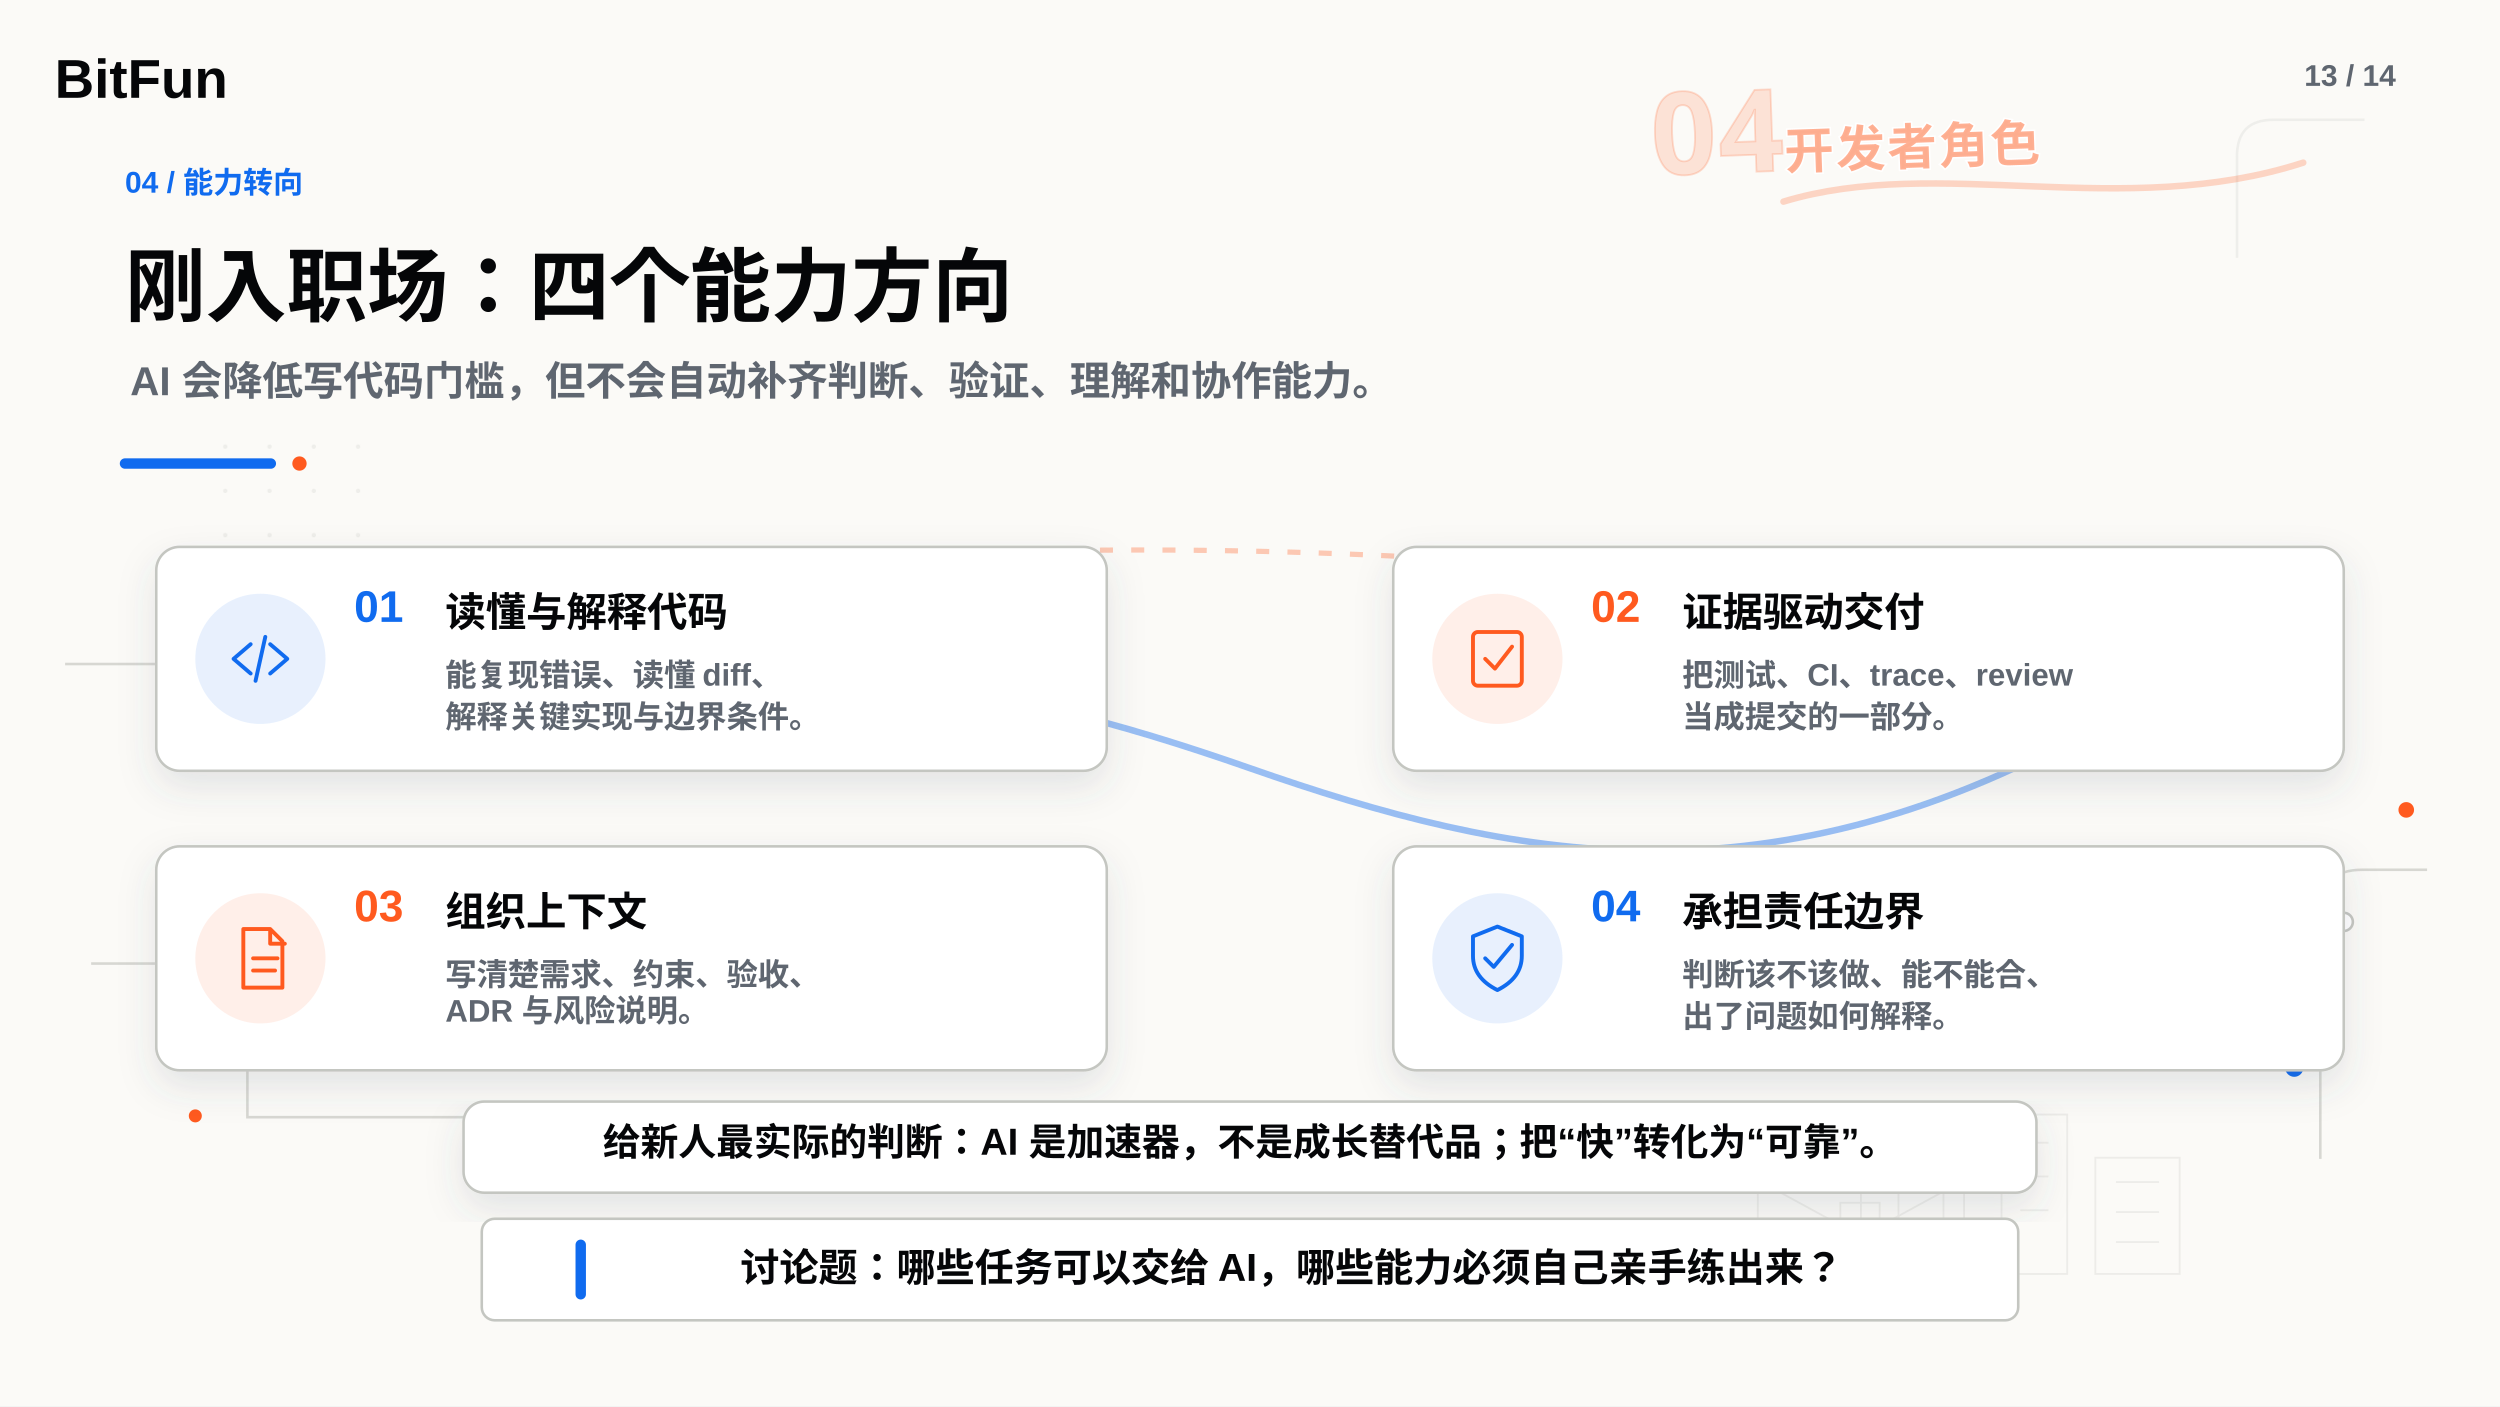
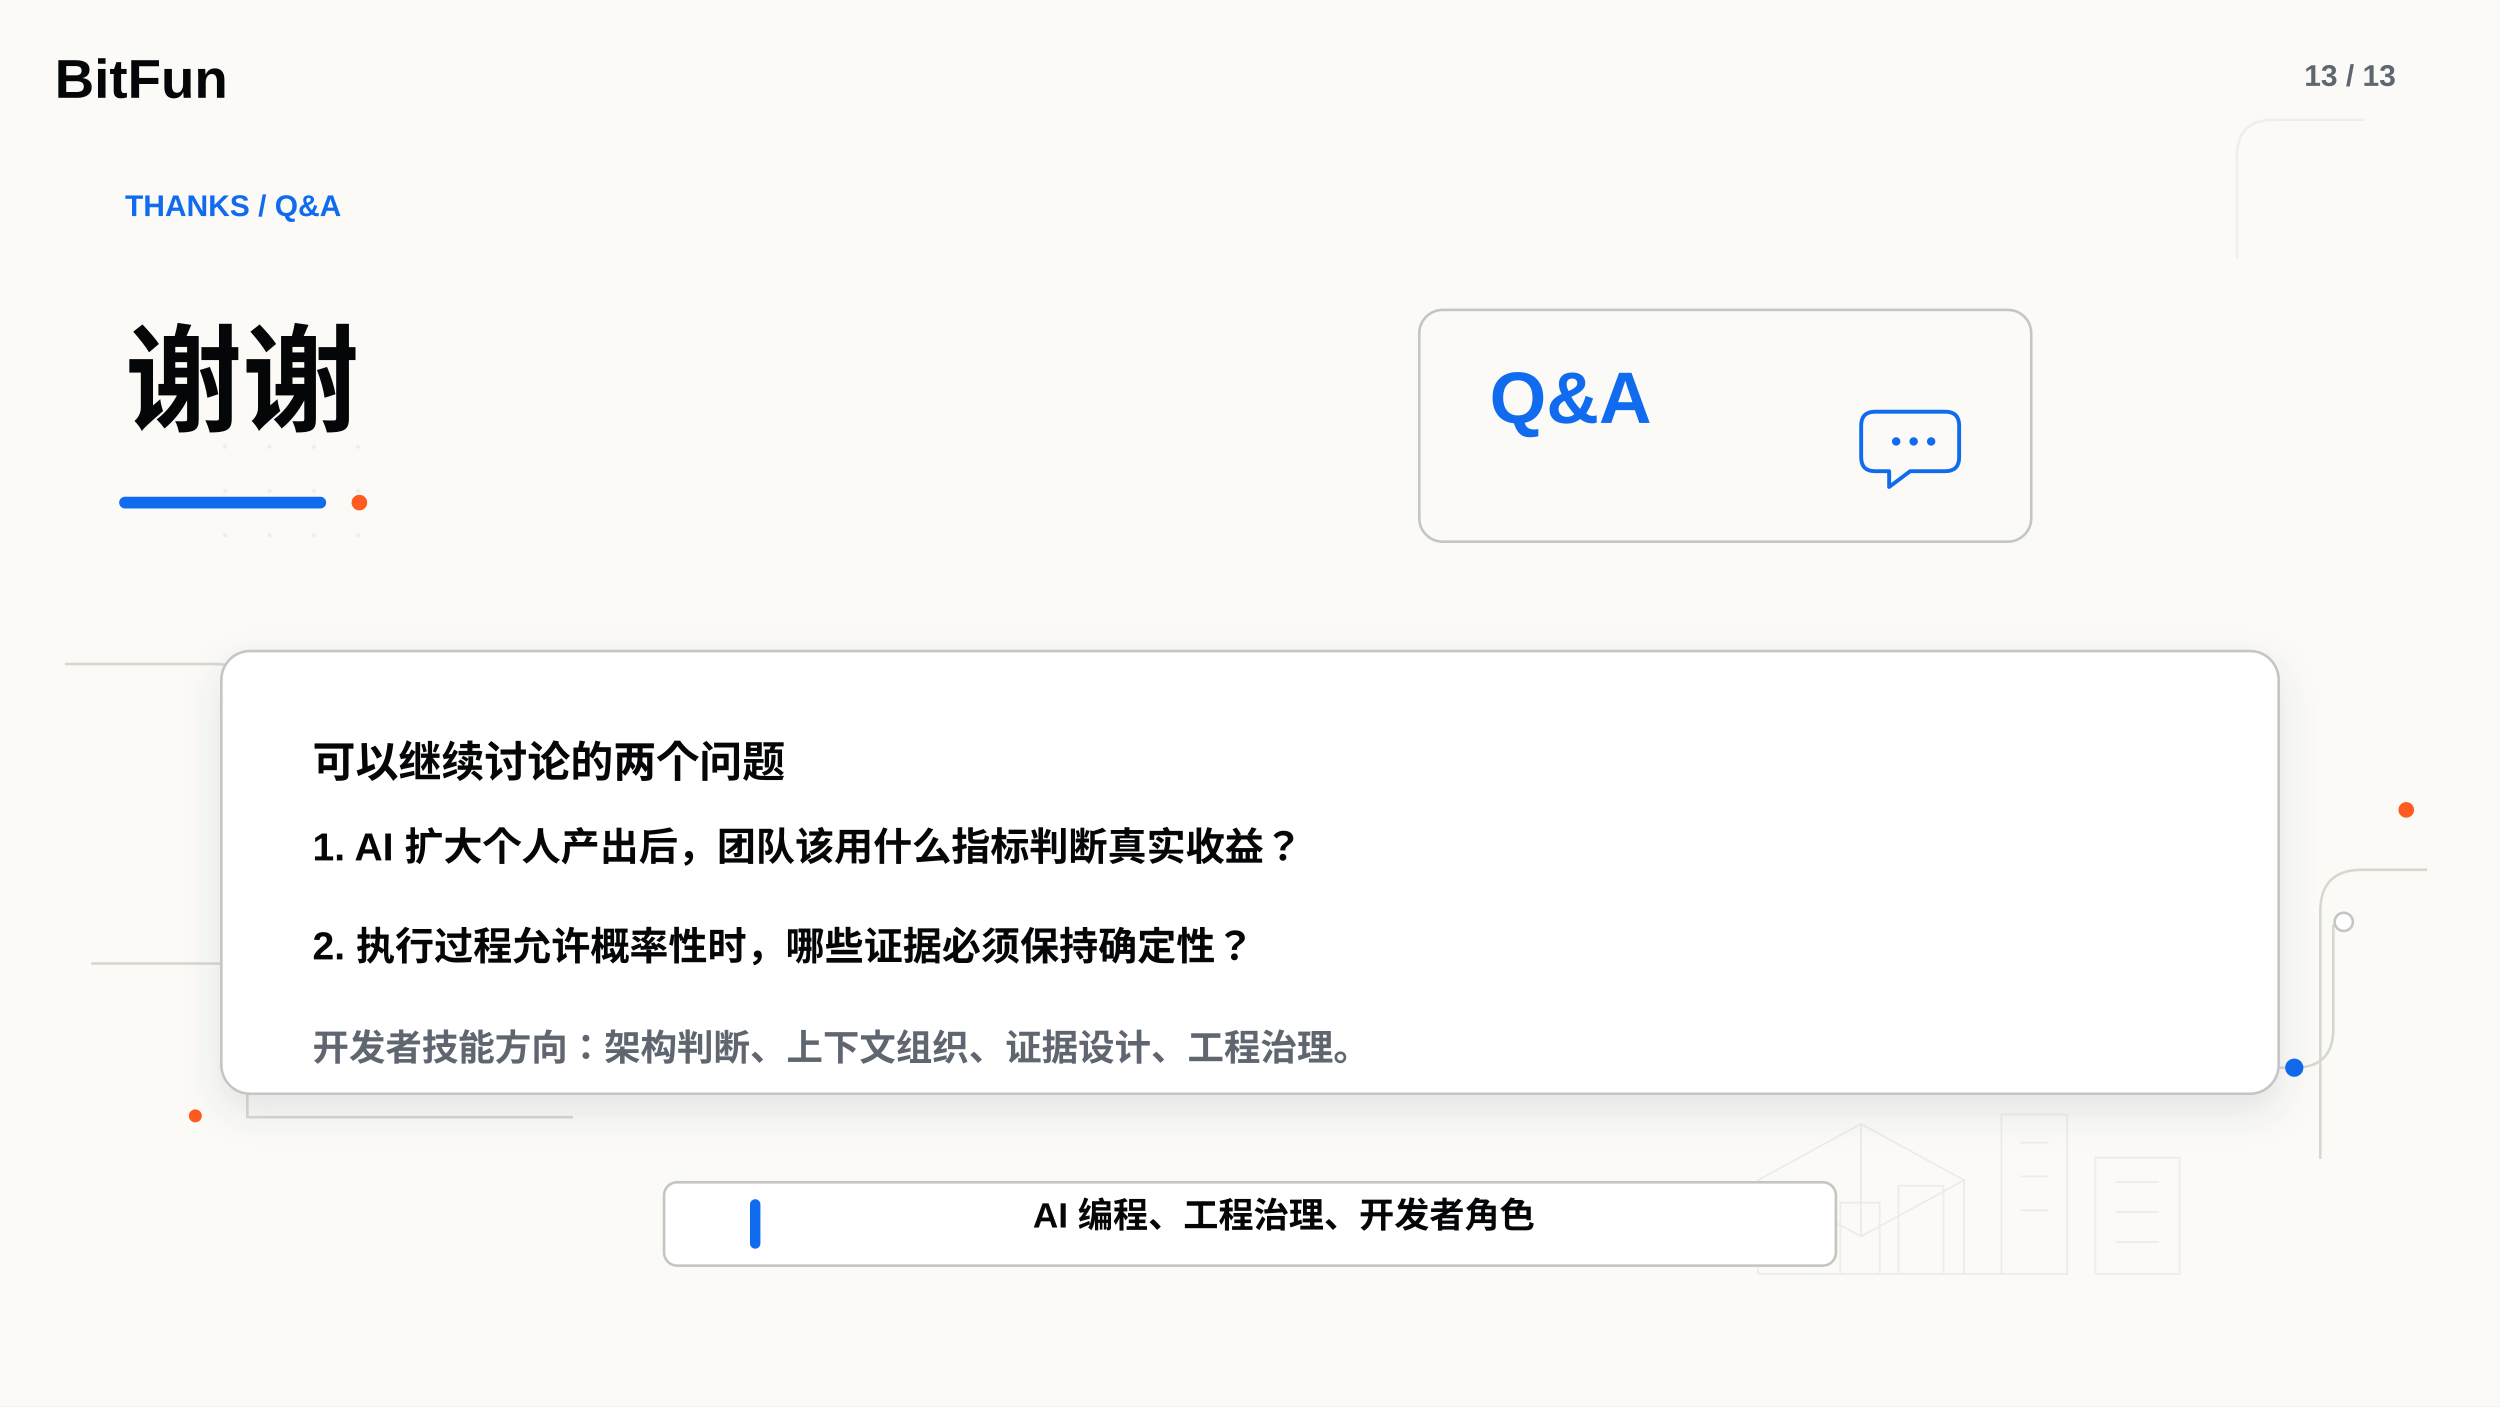
<svg xmlns="http://www.w3.org/2000/svg" width="1920" height="1080" viewBox="0 0 1920 1080">
  <defs>
    <pattern id="lightDots" width="34" height="34" patternUnits="userSpaceOnUse">
      <circle cx="3" cy="3" r="1.7" fill="#C4C6C1" opacity="0.55" />
    </pattern>
    <filter id="paperShadow" x="-18%" y="-18%" width="136%" height="150%">
      <feDropShadow dx="0" dy="12" stdDeviation="14" flood-color="#4B5563" flood-opacity="0.13" />
    </filter>
    <marker id="arrowBlue" markerWidth="12" markerHeight="12" refX="9" refY="6" orient="auto" markerUnits="strokeWidth">
      <path d="M2 2 L10 6 L2 10" fill="none" stroke="#106BEF" stroke-width="2" />
    </marker>
    <marker id="arrowGray" markerWidth="12" markerHeight="12" refX="9" refY="6" orient="auto" markerUnits="strokeWidth">
      <path d="M2 2 L10 6 L2 10" fill="none" stroke="#A5A9AE" stroke-width="2" />
    </marker>
  </defs>
  <rect width="1920" height="1080" fill="#FBFAF7" />
  <path d="M1816 92 h-70 q-28 0 -28 28 v78" stroke="#D7D7D2" stroke-width="2" fill="none" opacity="0.34" />
  <path d="M1782 890 v-190 q0 -32 32 -32 h50" stroke="#D7D7D2" stroke-width="2" fill="none" />
  <path d="M1650 820 h112 q30 0 30 -30 v-80" stroke="#D7D7D2" stroke-width="2" fill="none" />
  <circle cx="1800" cy="708" r="7" fill="#FFFFFF" stroke="#C4C6C1" stroke-width="2" />
  <circle cx="1762" cy="820" r="7" fill="#106BEF" />
  <circle cx="1848" cy="622" r="6" fill="#FF5A1F" />
  <rect x="1378" y="720" width="180" height="120" fill="url(#lightDots)" opacity="0.48" />
  <rect x="152" y="318" width="128" height="96" fill="url(#lightDots)" opacity="0.42" />
  <path d="M70 740 h120 v118 h250" stroke="#D7D7D2" stroke-width="2" fill="none" />
  <path d="M50 510 h116 q26 0 26 26 v52" stroke="#D7D7D2" stroke-width="2" fill="none" />
  <circle cx="150" cy="857" r="5" fill="#FF5A1F" />
  <g opacity="0.26" transform="translate(1350 820) scale(0.72)">
    <path d="M0 120 L110 60 L220 120 L110 180 Z" fill="none" stroke="#C4C6C1" stroke-width="2" />
    <path d="M110 60 V180 M0 120 V220 M220 120 V220 M0 220 H320" stroke="#C4C6C1" stroke-width="2" fill="none" />
    <path d="M260 50 h70 v170 h-70 Z M280 80 h30 M280 116 h30 M280 152 h30" stroke="#C4C6C1" stroke-width="2" fill="none" />
    <path d="M360 96 h90 v124 h-90 Z M382 122 h46 M382 154 h46 M382 186 h46" stroke="#C4C6C1" stroke-width="2" fill="none" />
    <path d="M88 144 h42 v76 h-42 Z M150 126 h48 v94 h-48 Z" stroke="#C4C6C1" stroke-width="2" fill="none" />
  </g>
-   <g transform="rotate(-2 1508 104)">
-     <text x="1268" y="58" style="font-family:'Arial Black','Microsoft YaHei','Noto Sans SC',sans-serif;font-size:88px;font-weight:900;letter-spacing:1.4px;fill:#FF5A1F;fill-opacity:0.15;stroke:#FF5A1F;stroke-width:1.4;stroke-opacity:0.2;paint-order:stroke">04</text>
-     <text x="1370" y="92" style="font-family:'Microsoft YaHei','Noto Sans SC','Segoe UI',sans-serif;font-size:38px;font-weight:900;letter-spacing:1.6px;fill:#FF5A1F;stroke:#FFFFFF;stroke-width:2.4;paint-order:stroke;fill-opacity:0.48">开发者角色</text>
-     <path d="M1368 150 C1488 118 1628 174 1768 134" stroke="#FF5A1F" stroke-width="5" stroke-linecap="round" fill="none" opacity="0.24" />
-   </g>
  <style>
      text { font-family: "Microsoft YaHei", "Noto Sans SC", "PingFang SC", "Segoe UI", Arial, sans-serif; dominant-baseline: hanging; }
      .brand5 { font-size: 42px; font-weight: 900; fill: #050608; }
      .num5 { font-family: "Arial", "Microsoft YaHei", sans-serif; font-weight: 900; fill: #050608; }
      .h15 { font-size: 68px; font-weight: 900; fill: #050608; letter-spacing: 0; }
      .h25 { font-size: 58px; font-weight: 900; fill: #050608; letter-spacing: 0; }
      .sub5 { font-size: 31px; font-weight: 560; fill: #5F6670; }
      .body5 { font-size: 30px; font-weight: 700; fill: #050608; }
      .muted5 { font-size: 24px; font-weight: 560; fill: #5F6670; }
      .label5 { font-size: 29px; font-weight: 900; fill: #050608; }
      .small5 { font-size: 23px; font-weight: 760; fill: #5F6670; }
      .micro5 { font-size: 19px; font-weight: 760; fill: #5F6670; }
    </style>
  <text x="42" y="46" class="brand5">BitFun</text>
-   <text x="1840" y="50" class="small5" text-anchor="end">13 / 14</text>
-   <text x="96" y="132" class="small5" style="fill:#106BEF;font-weight:900">04 / 能力转向</text>
-   <text x="96" y="188" class="h15" style="font-size:62px">刚入职场：四个能力方向</text>
-   <text x="100" y="282" class="sub5">AI 会降低写代码门槛，但不会自动补齐判断、验证、理解和协作能力。</text>
-   <path d="M96 356 h112" stroke="#106BEF" stroke-width="8" stroke-linecap="round" />
-   <circle cx="230" cy="356" r="5.5" fill="#FF5A1F" />
-   <path d="M260 570 C560 480 760 520 960 590 S1360 702 1620 552" stroke="#106BEF" stroke-width="5" fill="none" marker-end="url(#arrowBlue)" opacity="0.42" />
-   <path d="M320 472 C650 398 1240 408 1580 494" stroke="#FF5A1F" stroke-width="4" fill="none" stroke-dasharray="10 14" opacity="0.32" />
-   <rect x="120" y="420" width="730" height="172" rx="18" fill="#FFFFFF" stroke="#C4C6C1" stroke-width="2" filter="url(#paperShadow)" />
-   <circle cx="200" cy="506" r="50" fill="#106BEF" opacity="0.10" />
-   <g transform="translate(170 476) scale(0.9375)">
-     <path d="M24 20 L10 32 L24 44" stroke="#106BEF" stroke-width="3.2" stroke-linecap="round" stroke-linejoin="round" fill="none" />
-     <path d="M40 20 L54 32 L40 44" stroke="#106BEF" stroke-width="3.2" stroke-linecap="round" stroke-linejoin="round" fill="none" />
-     <path d="M36 14 L28 50" stroke="#106BEF" stroke-width="3.2" stroke-linecap="round" stroke-linejoin="round" fill="none" />
+   <text x="1840" y="50" class="small5" text-anchor="end">13 / 13</text>
+   <text x="96" y="150" class="small5" style="fill:#106BEF;font-weight:900">THANKS / Q&amp;A</text>
+   <text x="96" y="246" class="h15" style="font-size:90px">谢谢</text>
+   <path d="M96 386 h150" stroke="#106BEF" stroke-width="9" stroke-linecap="round" />
+   <circle cx="276" cy="386" r="6" fill="#FF5A1F" />
+   <rect x="170" y="500" width="1580" height="340" rx="22" fill="#FFFFFF" stroke="#C4C6C1" stroke-width="2" filter="url(#paperShadow)" />
+   <text x="240" y="568" class="label5" style="font-size:33px">可以继续讨论的两个问题</text>
+   <text x="240" y="640" class="body5" style="font-size:30px">1. AI 扩大个人产出后，团队该用什么指标判断真实收益？</text>
+   <text x="240" y="716" class="body5" style="font-size:30px">2. 执行过程允许概率性时，哪些证据必须保持确定性？</text>
+   <text x="240" y="790" class="body5" style="font-size:28px;fill:#5F6670">开发者技能方向：架构判断、上下文组织、证据设计、工程治理。</text>
+   <rect x="1090" y="238" width="470" height="178" rx="18" fill="#FBFAF7" stroke="#C4C6C1" stroke-width="2" />
+   <text x="1144" y="286" class="num5" style="font-size:56px;fill:#106BEF">Q&amp;A</text>
+   <g transform="translate(1424 292) scale(1.34375)">
+     <path d="M12 18 h40 q8 0 8 8 v18 q0 8 -8 8 H32 l-12 9 v-9 h-8 q-8 0 -8-8 V26 q0-8 8-8 Z" stroke="#106BEF" stroke-width="2.233" stroke-linecap="round" stroke-linejoin="round" fill="none" />
+     <circle cx="24" cy="35" r="2.4" fill="#106BEF" />
+     <circle cx="34" cy="35" r="2.4" fill="#106BEF" />
+     <circle cx="44" cy="35" r="2.4" fill="#106BEF" />
  </g>
-   <text x="272" y="454" class="num5" style="font-size:34px;fill:#106BEF">01</text>
-   <text x="342" y="454" class="label5" style="font-size:31px">读懂与解释代码</text>
-   <text x="342" y="506" class="small5" style="font-size:24px;fill:#5F6670;font-weight:650">能复现错误、读懂 diff、</text>
-   <text x="342" y="538" class="small5" style="font-size:24px;fill:#5F6670;font-weight:650">解释关键实现与边界条件。</text>
-   <rect x="1070" y="420" width="730" height="172" rx="18" fill="#FFFFFF" stroke="#C4C6C1" stroke-width="2" filter="url(#paperShadow)" />
-   <circle cx="1150" cy="506" r="50" fill="#FF5A1F" opacity="0.10" />
-   <g transform="translate(1120 476) scale(0.9375)">
-     <rect x="12" y="10" width="40" height="44" rx="4" stroke="#FF5A1F" stroke-width="3.2" stroke-linecap="round" stroke-linejoin="round" fill="none" />
-     <path d="M22 32 l8 8 l14 -18" stroke="#FF5A1F" stroke-width="3.2" stroke-linecap="round" stroke-linejoin="round" fill="none" />
-   </g>
-   <text x="1222" y="454" class="num5" style="font-size:34px;fill:#FF5A1F">02</text>
-   <text x="1292" y="454" class="label5" style="font-size:31px">证据驱动交付</text>
-   <text x="1292" y="506" class="small5" style="font-size:24px;fill:#5F6670;font-weight:650">把测试、CI、trace、review</text>
-   <text x="1292" y="538" class="small5" style="font-size:24px;fill:#5F6670;font-weight:650">当成提交的一部分。</text>
-   <rect x="120" y="650" width="730" height="172" rx="18" fill="#FFFFFF" stroke="#C4C6C1" stroke-width="2" filter="url(#paperShadow)" />
-   <circle cx="200" cy="736" r="50" fill="#FF5A1F" opacity="0.10" />
-   <g transform="translate(170 706) scale(0.9375)">
-     <path d="M18 8 h22 l10 10 v38 H18 Z M40 8 v12 h12 M26 32 h20 M26 42 h18" stroke="#FF5A1F" stroke-width="3.2" stroke-linecap="round" stroke-linejoin="round" fill="none" />
-   </g>
-   <text x="272" y="684" class="num5" style="font-size:34px;fill:#FF5A1F">03</text>
-   <text x="342" y="684" class="label5" style="font-size:31px">组织上下文</text>
-   <text x="342" y="736" class="small5" style="font-size:24px;fill:#5F6670;font-weight:650">写清楚需求、约束、验收、</text>
-   <text x="342" y="768" class="small5" style="font-size:24px;fill:#5F6670;font-weight:650">ADR 与风险说明。</text>
-   <rect x="1070" y="650" width="730" height="172" rx="18" fill="#FFFFFF" stroke="#C4C6C1" stroke-width="2" filter="url(#paperShadow)" />
-   <circle cx="1150" cy="736" r="50" fill="#106BEF" opacity="0.10" />
-   <g transform="translate(1120 706) scale(0.9375)">
-     <path d="M32 6 L52 14 V30 q0 18 -20 28 Q12 48 12 30 V14 Z M22 32 l7 7 l15 -18" stroke="#106BEF" stroke-width="3.2" stroke-linecap="round" stroke-linejoin="round" fill="none" />
-   </g>
-   <text x="1222" y="684" class="num5" style="font-size:34px;fill:#106BEF">04</text>
-   <text x="1292" y="684" class="label5" style="font-size:31px">承担责任边界</text>
-   <text x="1292" y="736" class="small5" style="font-size:24px;fill:#5F6670;font-weight:650">判断该不该做、能不能合、</text>
-   <text x="1292" y="768" class="small5" style="font-size:24px;fill:#5F6670;font-weight:650">出了问题如何解释。</text>
-   <rect x="356" y="846" width="1208" height="70" rx="16" fill="#FFFFFF" stroke="#C4C6C1" stroke-width="2" filter="url(#paperShadow)" />
-   <text x="960" y="862" class="body5" text-anchor="middle" style="font-size:29px">给新人最实际的判断：AI 是加速器，不是成长替代品；把“快”转化为“可靠”。</text>
-   <rect x="370" y="936" width="1180" height="78" rx="10" fill="#FFFFFF" stroke="#C4C6C1" stroke-width="2" />
-   <path d="M446 956 v38" stroke="#106BEF" stroke-width="8" stroke-linecap="round" />
-   <text x="992" y="958" class="body5" text-anchor="middle" style="font-size:30px">讨论题：哪些任务可以交给 AI，哪些能力必须自己亲手练出来？</text>
+   <rect x="510" y="908" width="900" height="64" rx="10" fill="#FFFFFF" stroke="#C4C6C1" stroke-width="2" />
+   <path d="M580 925 v30" stroke="#106BEF" stroke-width="8" stroke-linecap="round" />
+   <text x="986" y="924" class="body5" text-anchor="middle" style="font-size:27px">AI 编程、工程治理、开发者角色</text>
</svg>
